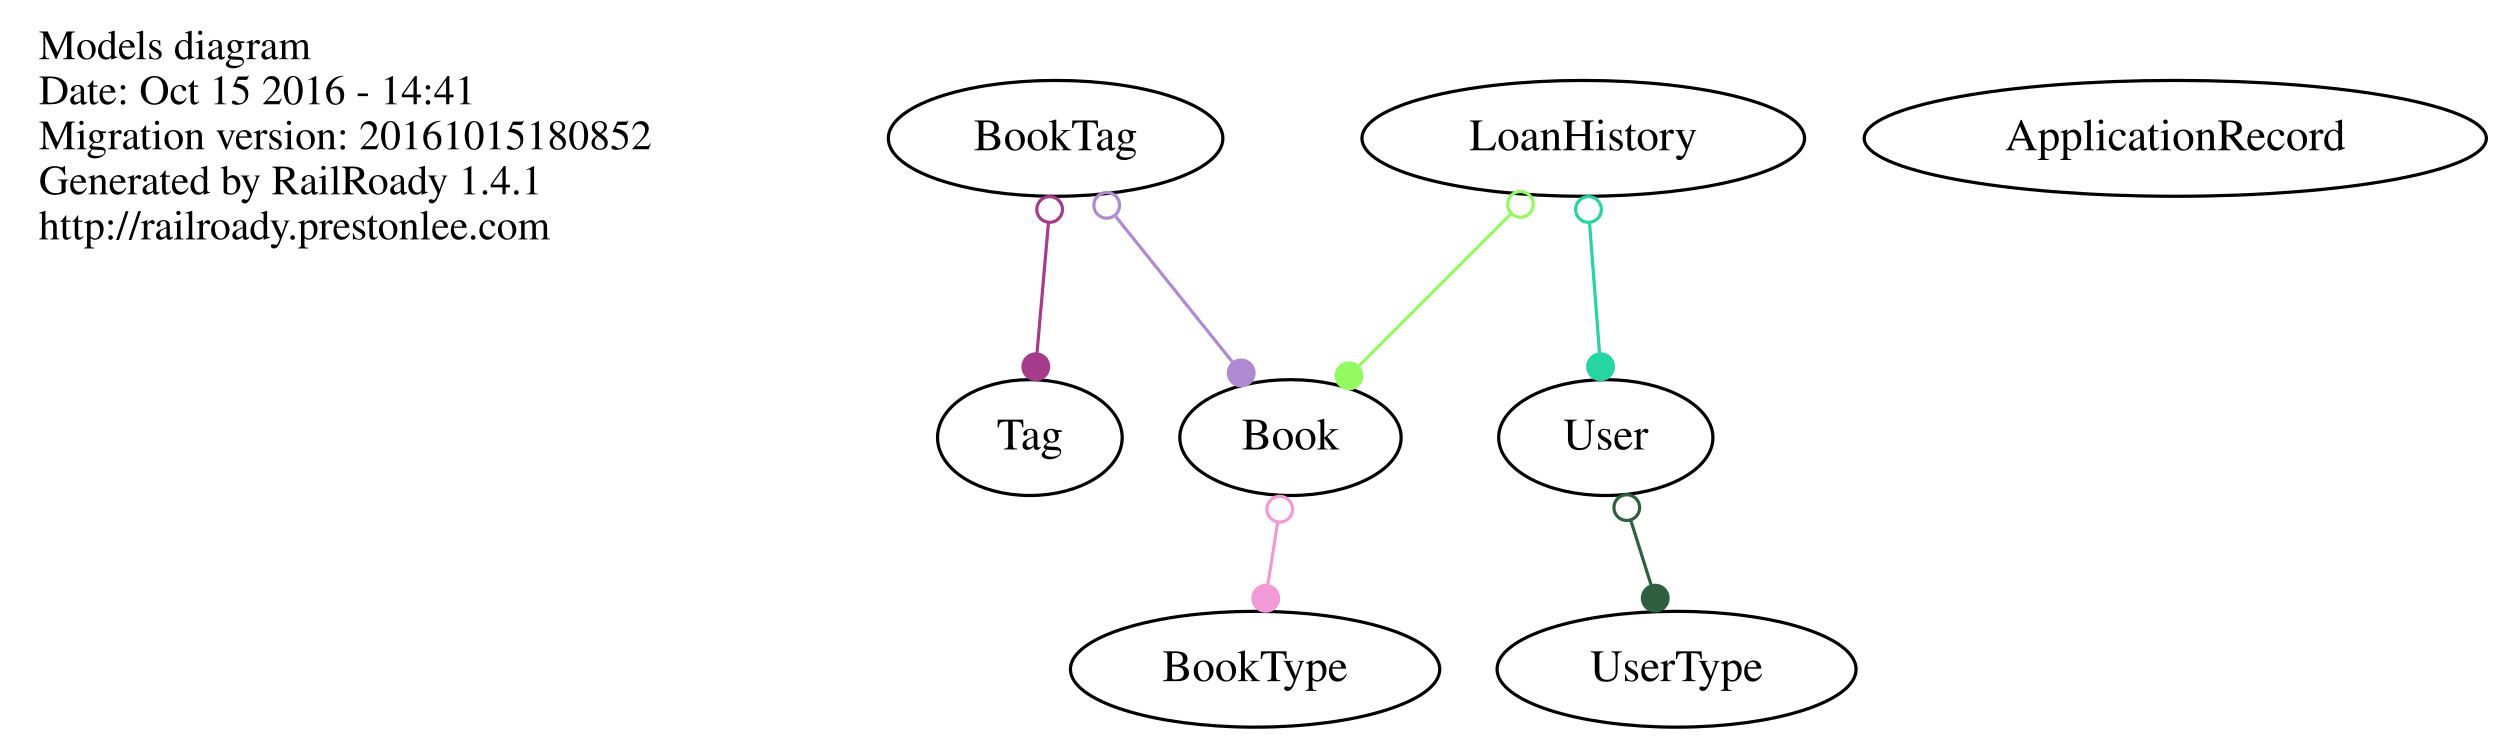
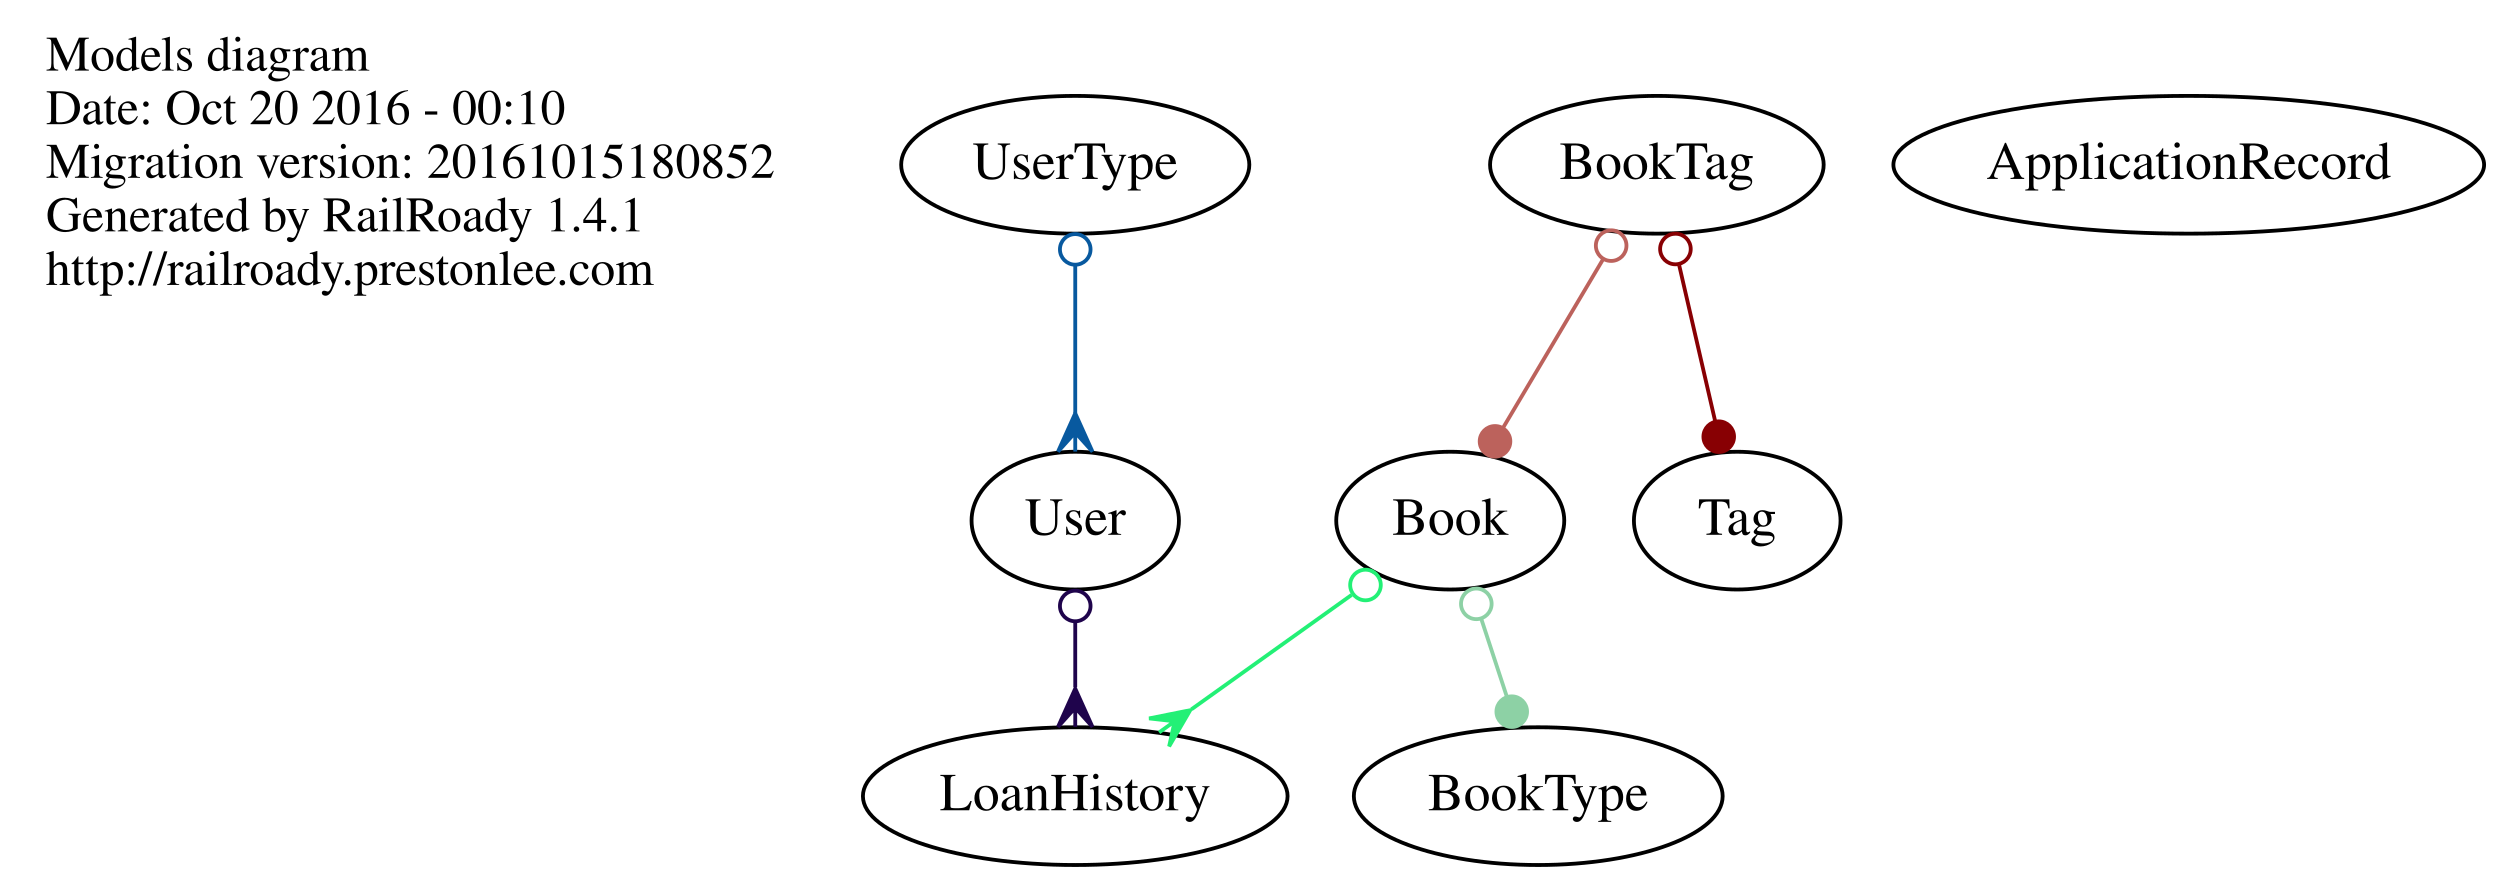
- <svg xmlns="http://www.w3.org/2000/svg" width="777pt" height="230pt" viewBox="0.00 0.00 776.84 230.00">
+ <svg xmlns="http://www.w3.org/2000/svg" width="653pt" height="230pt" viewBox="0.00 0.00 653.34 230.00">
  <g id="graph0" class="graph" transform="scale(1 1) rotate(0) translate(4 226)">
-     <polygon fill="none" stroke="none" points="-4,4 -4,-226 772.841,-226 772.841,4 -4,4" />
+     <polygon fill="none" stroke="none" points="-4,4 -4,-226 649.343,-226 649.343,4 -4,4" />
    <g id="node1" class="node">
      <text text-anchor="start" x="8" y="-207.6" font-family="Times,serif" font-size="13.00">Models diagram</text>
-       <text text-anchor="start" x="8" y="-193.6" font-family="Times,serif" font-size="13.00">Date: Oct 15 2016 - 14:41</text>
+       <text text-anchor="start" x="8" y="-193.6" font-family="Times,serif" font-size="13.00">Date: Oct 20 2016 - 00:10</text>
      <text text-anchor="start" x="8" y="-179.6" font-family="Times,serif" font-size="13.00">Migration version: 20161015180852</text>
      <text text-anchor="start" x="8" y="-165.6" font-family="Times,serif" font-size="13.00">Generated by RailRoady 1.4.1</text>
      <text text-anchor="start" x="8" y="-151.6" font-family="Times,serif" font-size="13.00">http://railroady.prestonlee.com</text>
    </g>
    <g id="node2" class="node">
-       <ellipse fill="none" stroke="black" cx="324" cy="-183" rx="51.991" ry="18" />
-       <text text-anchor="middle" x="324" y="-179.3" font-family="Times,serif" font-size="14.00">BookTag</text>
+       <ellipse fill="none" stroke="black" cx="375" cy="-90" rx="29.795" ry="18" />
+       <text text-anchor="middle" x="375" y="-86.3" font-family="Times,serif" font-size="14.00">Book</text>
    </g>
    <g id="node3" class="node">
-       <ellipse fill="none" stroke="black" cx="316" cy="-90" rx="28.695" ry="18" />
-       <text text-anchor="middle" x="316" y="-86.3" font-family="Times,serif" font-size="14.00">Tag</text>
+       <ellipse fill="none" stroke="black" cx="398" cy="-18" rx="48.192" ry="18" />
+       <text text-anchor="middle" x="398" y="-14.3" font-family="Times,serif" font-size="14.00">BookType</text>
+     </g>
+     <g id="edge1" class="edge">
+       <path fill="none" stroke="#8dd1a5" d="M383.126,-64.267C385.264,-57.762 387.572,-50.737 389.718,-44.206" />
+       <ellipse fill="none" stroke="#8dd1a5" cx="381.816" cy="-68.255" rx="4" ry="4" />
+       <ellipse fill="#8dd1a5" stroke="#8dd1a5" cx="391.075" cy="-40.075" rx="4" ry="4" />
+     </g>
+     <g id="node4" class="node">
+       <ellipse fill="none" stroke="black" cx="277" cy="-18" rx="55.491" ry="18" />
+       <text text-anchor="middle" x="277" y="-14.3" font-family="Times,serif" font-size="14.00">LoanHistory</text>
    </g>
    <g id="edge2" class="edge">
-       <path fill="none" stroke="#a73b8b" d="M321.778,-156.729C320.67,-144.118 319.332,-128.905 318.224,-116.292" />
-       <ellipse fill="none" stroke="#a73b8b" cx="322.145" cy="-160.899" rx="4" ry="4" />
-       <ellipse fill="#a73b8b" stroke="#a73b8b" cx="317.848" cy="-112.024" rx="4" ry="4" />
+       <path fill="none" stroke="#23f076" d="M349.235,-70.596C336.395,-61.425 320.786,-50.276 307.367,-40.691" />
+       <ellipse fill="none" stroke="#23f076" cx="352.85" cy="-73.178" rx="4" ry="4" />
+       <polygon fill="#23f076" stroke="#23f076" points="307.054,-40.467 301.532,-30.993 302.986,-37.561 298.917,-34.655 298.917,-34.655 298.917,-34.655 302.986,-37.561 296.301,-38.317 307.054,-40.467 307.054,-40.467" />
+     </g>
+     <g id="node5" class="node">
+       <ellipse fill="none" stroke="black" cx="277" cy="-90" rx="27.097" ry="18" />
+       <text text-anchor="middle" x="277" y="-86.3" font-family="Times,serif" font-size="14.00">User</text>
+     </g>
+     <g id="edge3" class="edge">
+       <path fill="none" stroke="#1f044c" d="M277,-63.64C277,-58.063 277,-52.132 277,-46.476" />
+       <ellipse fill="none" stroke="#1f044c" cx="277" cy="-67.697" rx="4" ry="4" />
+       <polygon fill="#1f044c" stroke="#1f044c" points="277,-46.104 281.5,-36.104 277,-41.104 277,-36.104 277,-36.104 277,-36.104 277,-41.104 272.5,-36.104 277,-46.104 277,-46.104" />
+     </g>
+     <g id="node6" class="node">
+       <ellipse fill="none" stroke="black" cx="568" cy="-183" rx="77.187" ry="18" />
+       <text text-anchor="middle" x="568" y="-179.3" font-family="Times,serif" font-size="14.00">ApplicationRecord</text>
+     </g>
+     <g id="node7" class="node">
+       <ellipse fill="none" stroke="black" cx="429" cy="-183" rx="43.592" ry="18" />
+       <text text-anchor="middle" x="429" y="-179.3" font-family="Times,serif" font-size="14.00">BookTag</text>
+     </g>
+     <g id="edge4" class="edge">
+       <path fill="none" stroke="#bc625c" d="M414.943,-158.311C406.909,-144.773 396.873,-127.86 388.871,-114.375" />
+       <ellipse fill="none" stroke="#bc625c" cx="417.054" cy="-161.869" rx="4" ry="4" />
+       <ellipse fill="#bc625c" stroke="#bc625c" cx="386.701" cy="-110.719" rx="4" ry="4" />
+     </g>
+     <g id="node9" class="node">
+       <ellipse fill="none" stroke="black" cx="450" cy="-90" rx="27" ry="18" />
+       <text text-anchor="middle" x="450" y="-86.3" font-family="Times,serif" font-size="14.00">Tag</text>
+     </g>
+     <g id="edge5" class="edge">
+       <path fill="none" stroke="#880003" d="M434.832,-156.729C437.77,-143.997 441.32,-128.613 444.247,-115.929" />
+       <ellipse fill="none" stroke="#880003" cx="433.849" cy="-160.986" rx="4" ry="4" />
+       <ellipse fill="#880003" stroke="#880003" cx="445.168" cy="-111.937" rx="4" ry="4" />
    </g>
    <g id="node8" class="node">
-       <ellipse fill="none" stroke="black" cx="397" cy="-90" rx="34.394" ry="18" />
-       <text text-anchor="middle" x="397" y="-86.3" font-family="Times,serif" font-size="14.00">Book</text>
-     </g>
-     <g id="edge1" class="edge">
-       <path fill="none" stroke="#af8ad3" d="M342.69,-158.701C353.866,-144.769 367.993,-127.159 379.038,-113.392" />
-       <ellipse fill="none" stroke="#af8ad3" cx="339.892" cy="-162.189" rx="4" ry="4" />
-       <ellipse fill="#af8ad3" stroke="#af8ad3" cx="381.682" cy="-110.095" rx="4" ry="4" />
-     </g>
-     <g id="node4" class="node">
-       <ellipse fill="none" stroke="black" cx="386" cy="-18" rx="57.391" ry="18" />
-       <text text-anchor="middle" x="386" y="-14.3" font-family="Times,serif" font-size="14.00">BookType</text>
-     </g>
-     <g id="node5" class="node">
-       <ellipse fill="none" stroke="black" cx="495" cy="-90" rx="33.295" ry="18" />
-       <text text-anchor="middle" x="495" y="-86.3" font-family="Times,serif" font-size="14.00">User</text>
-     </g>
-     <g id="node6" class="node">
-       <ellipse fill="none" stroke="black" cx="517" cy="-18" rx="55.79" ry="18" />
-       <text text-anchor="middle" x="517" y="-14.3" font-family="Times,serif" font-size="14.00">UserType</text>
-     </g>
-     <g id="edge3" class="edge">
-       <path fill="none" stroke="#2e6040" d="M502.773,-64.267C504.818,-57.762 507.026,-50.737 509.078,-44.206" />
-       <ellipse fill="none" stroke="#2e6040" cx="501.525" cy="-68.239" rx="4" ry="4" />
-       <ellipse fill="#2e6040" stroke="#2e6040" cx="510.371" cy="-40.091" rx="4" ry="4" />
-     </g>
-     <g id="node7" class="node">
-       <ellipse fill="none" stroke="black" cx="672" cy="-183" rx="96.683" ry="18" />
-       <text text-anchor="middle" x="672" y="-179.3" font-family="Times,serif" font-size="14.00">ApplicationRecord</text>
-     </g>
-     <g id="edge4" class="edge">
-       <path fill="none" stroke="#f299d7" d="M393.015,-63.64C392.026,-57.348 390.967,-50.605 389.978,-44.316" />
-       <ellipse fill="none" stroke="#f299d7" cx="393.66" cy="-67.745" rx="4" ry="4" />
-       <ellipse fill="#f299d7" stroke="#f299d7" cx="389.309" cy="-40.056" rx="4" ry="4" />
-     </g>
-     <g id="node9" class="node">
-       <ellipse fill="none" stroke="black" cx="488" cy="-183" rx="68.788" ry="18" />
-       <text text-anchor="middle" x="488" y="-179.3" font-family="Times,serif" font-size="14.00">LoanHistory</text>
-     </g>
-     <g id="edge5" class="edge">
-       <path fill="none" stroke="#25d5a4" d="M489.944,-156.729C490.914,-144.118 492.084,-128.905 493.054,-116.292" />
-       <ellipse fill="none" stroke="#25d5a4" cx="489.623" cy="-160.895" rx="4" ry="4" />
-       <ellipse fill="#25d5a4" stroke="#25d5a4" cx="493.382" cy="-112.028" rx="4" ry="4" />
+       <ellipse fill="none" stroke="black" cx="277" cy="-183" rx="45.492" ry="18" />
+       <text text-anchor="middle" x="277" y="-179.3" font-family="Times,serif" font-size="14.00">UserType</text>
    </g>
    <g id="edge6" class="edge">
-       <path fill="none" stroke="#93fb61" d="M465.49,-159.49C451.023,-145.023 432.35,-126.35 418.156,-112.156" />
-       <ellipse fill="none" stroke="#93fb61" cx="468.481" cy="-162.481" rx="4" ry="4" />
-       <ellipse fill="#93fb61" stroke="#93fb61" cx="415.201" cy="-109.201" rx="4" ry="4" />
+       <path fill="none" stroke="#08599f" d="M277,-156.729C277,-144.725 277,-130.362 277,-118.129" />
+       <ellipse fill="none" stroke="#08599f" cx="277" cy="-160.884" rx="4" ry="4" />
+       <polygon fill="#08599f" stroke="#08599f" points="277,-118.04 281.5,-108.04 277,-113.04 277,-108.04 277,-108.04 277,-108.04 277,-113.04 272.5,-108.04 277,-118.04 277,-118.04" />
    </g>
  </g>
</svg>
